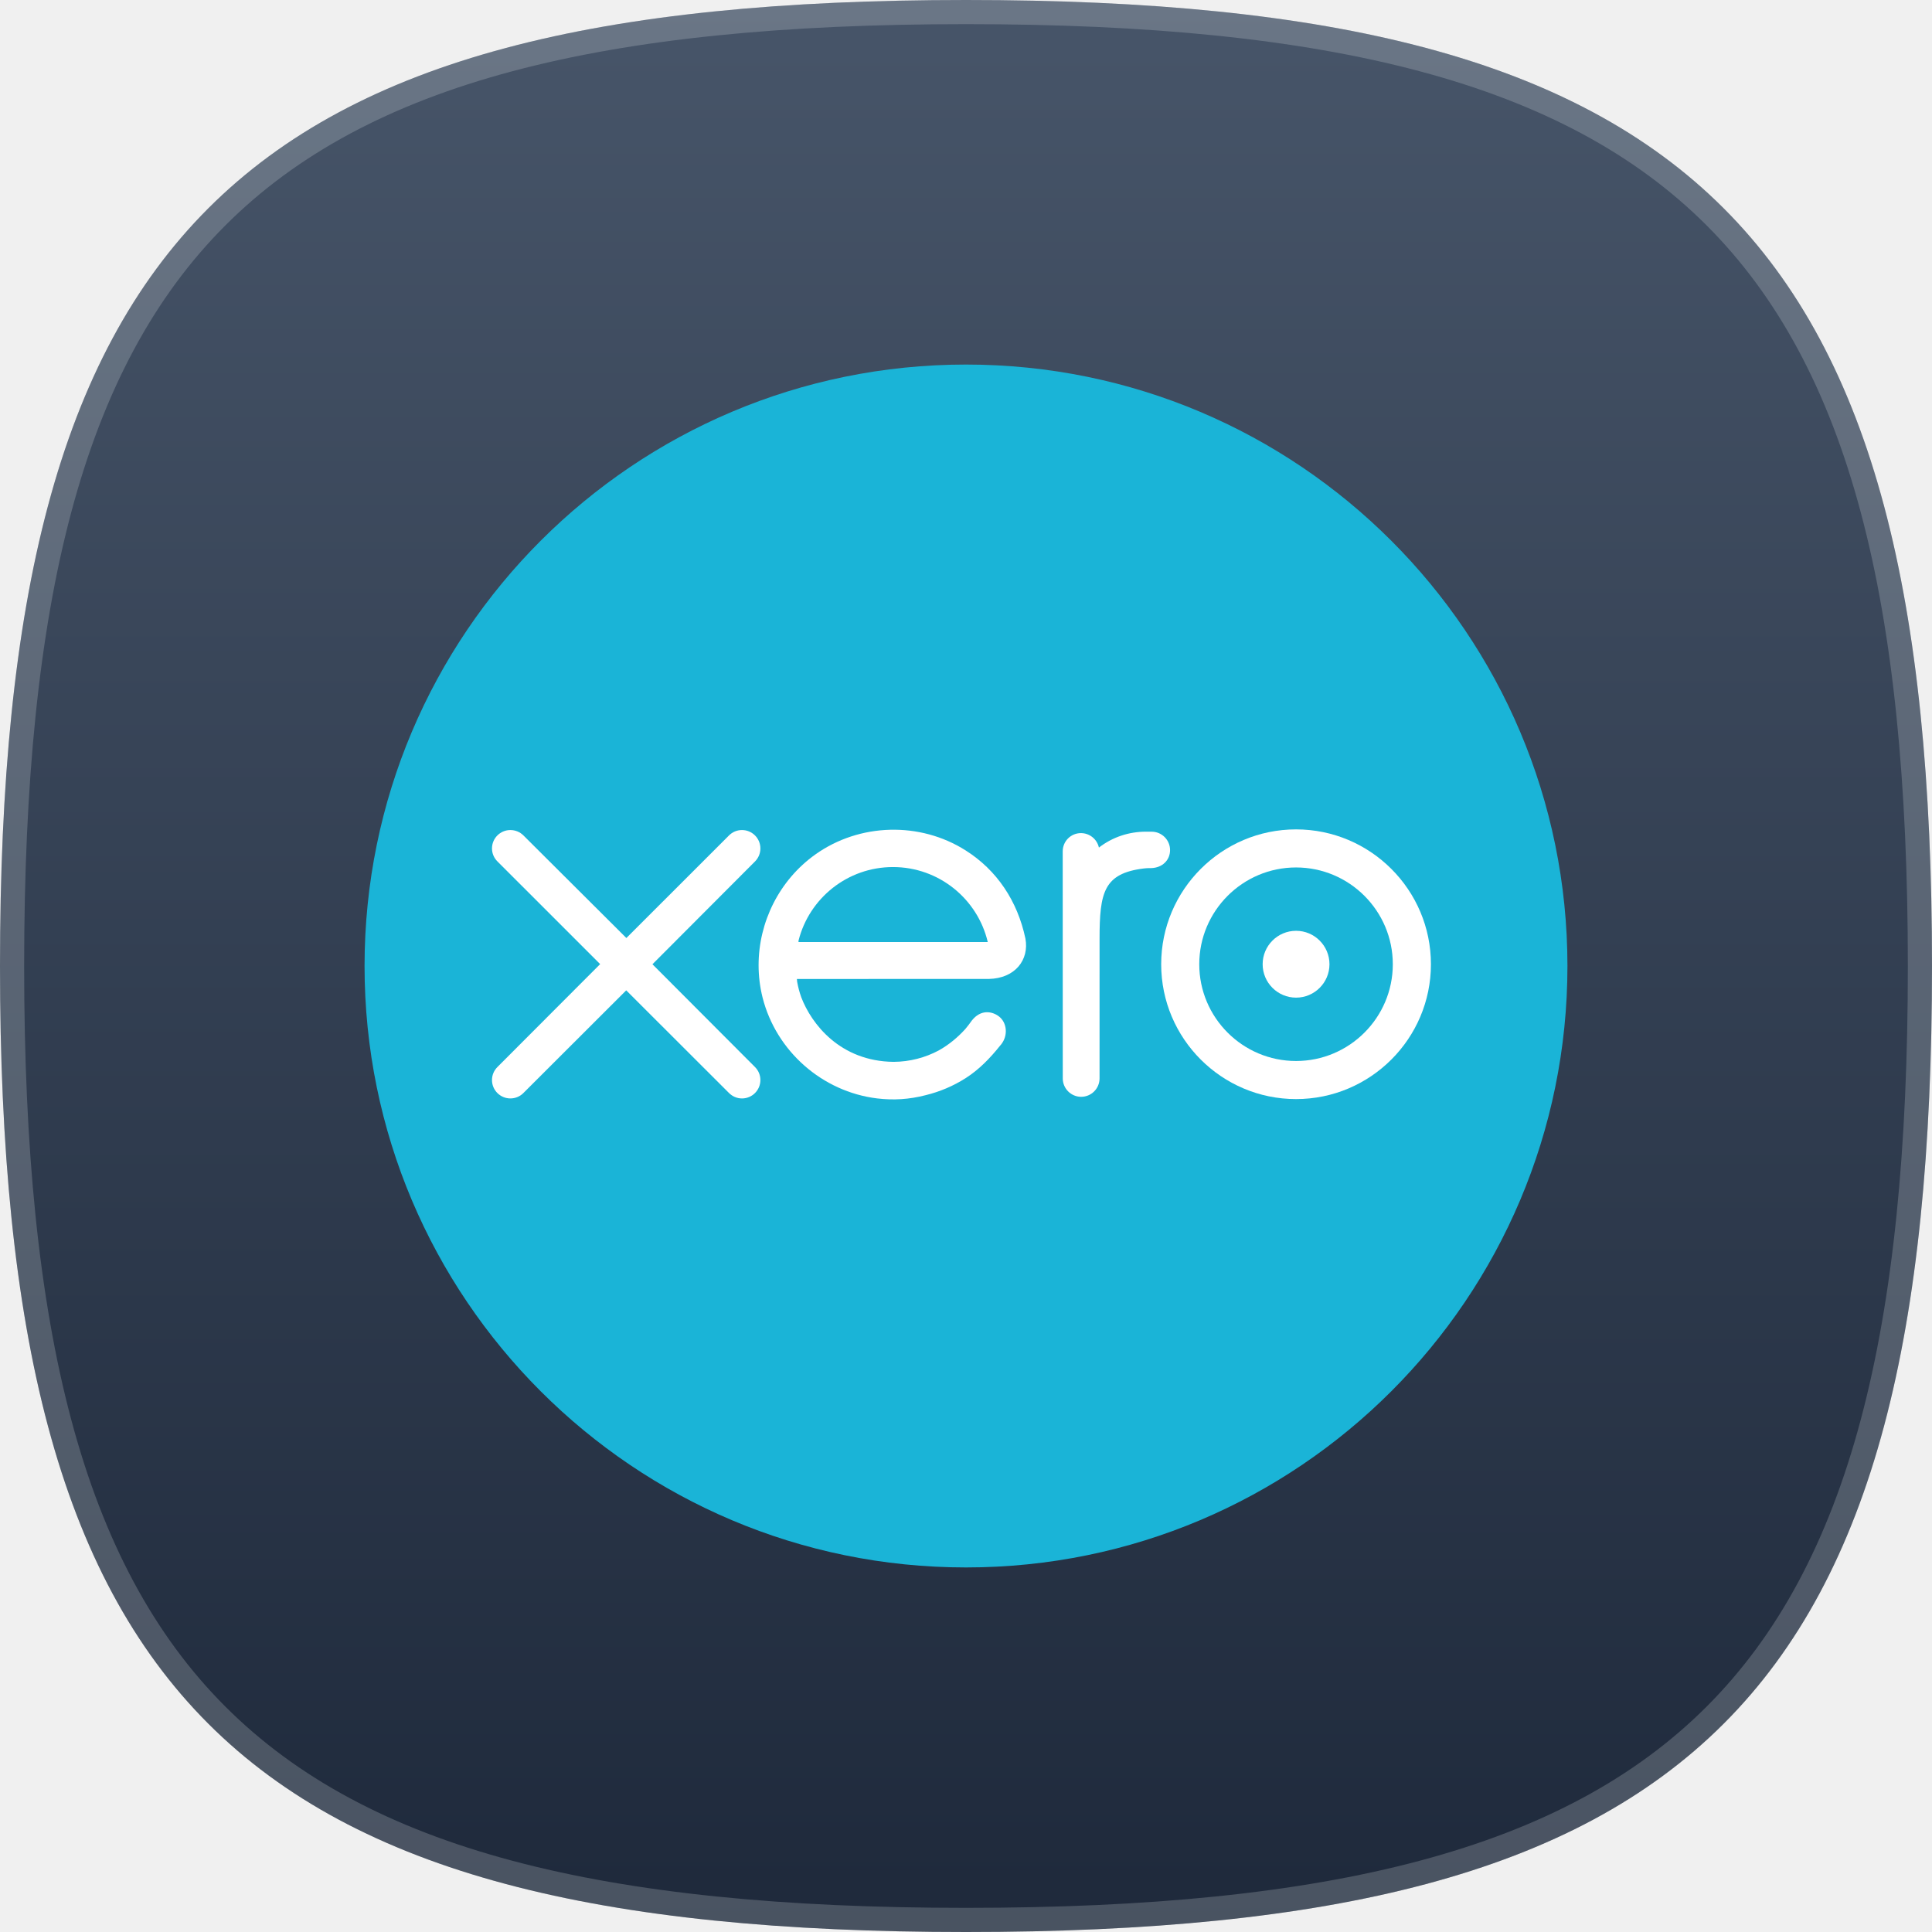
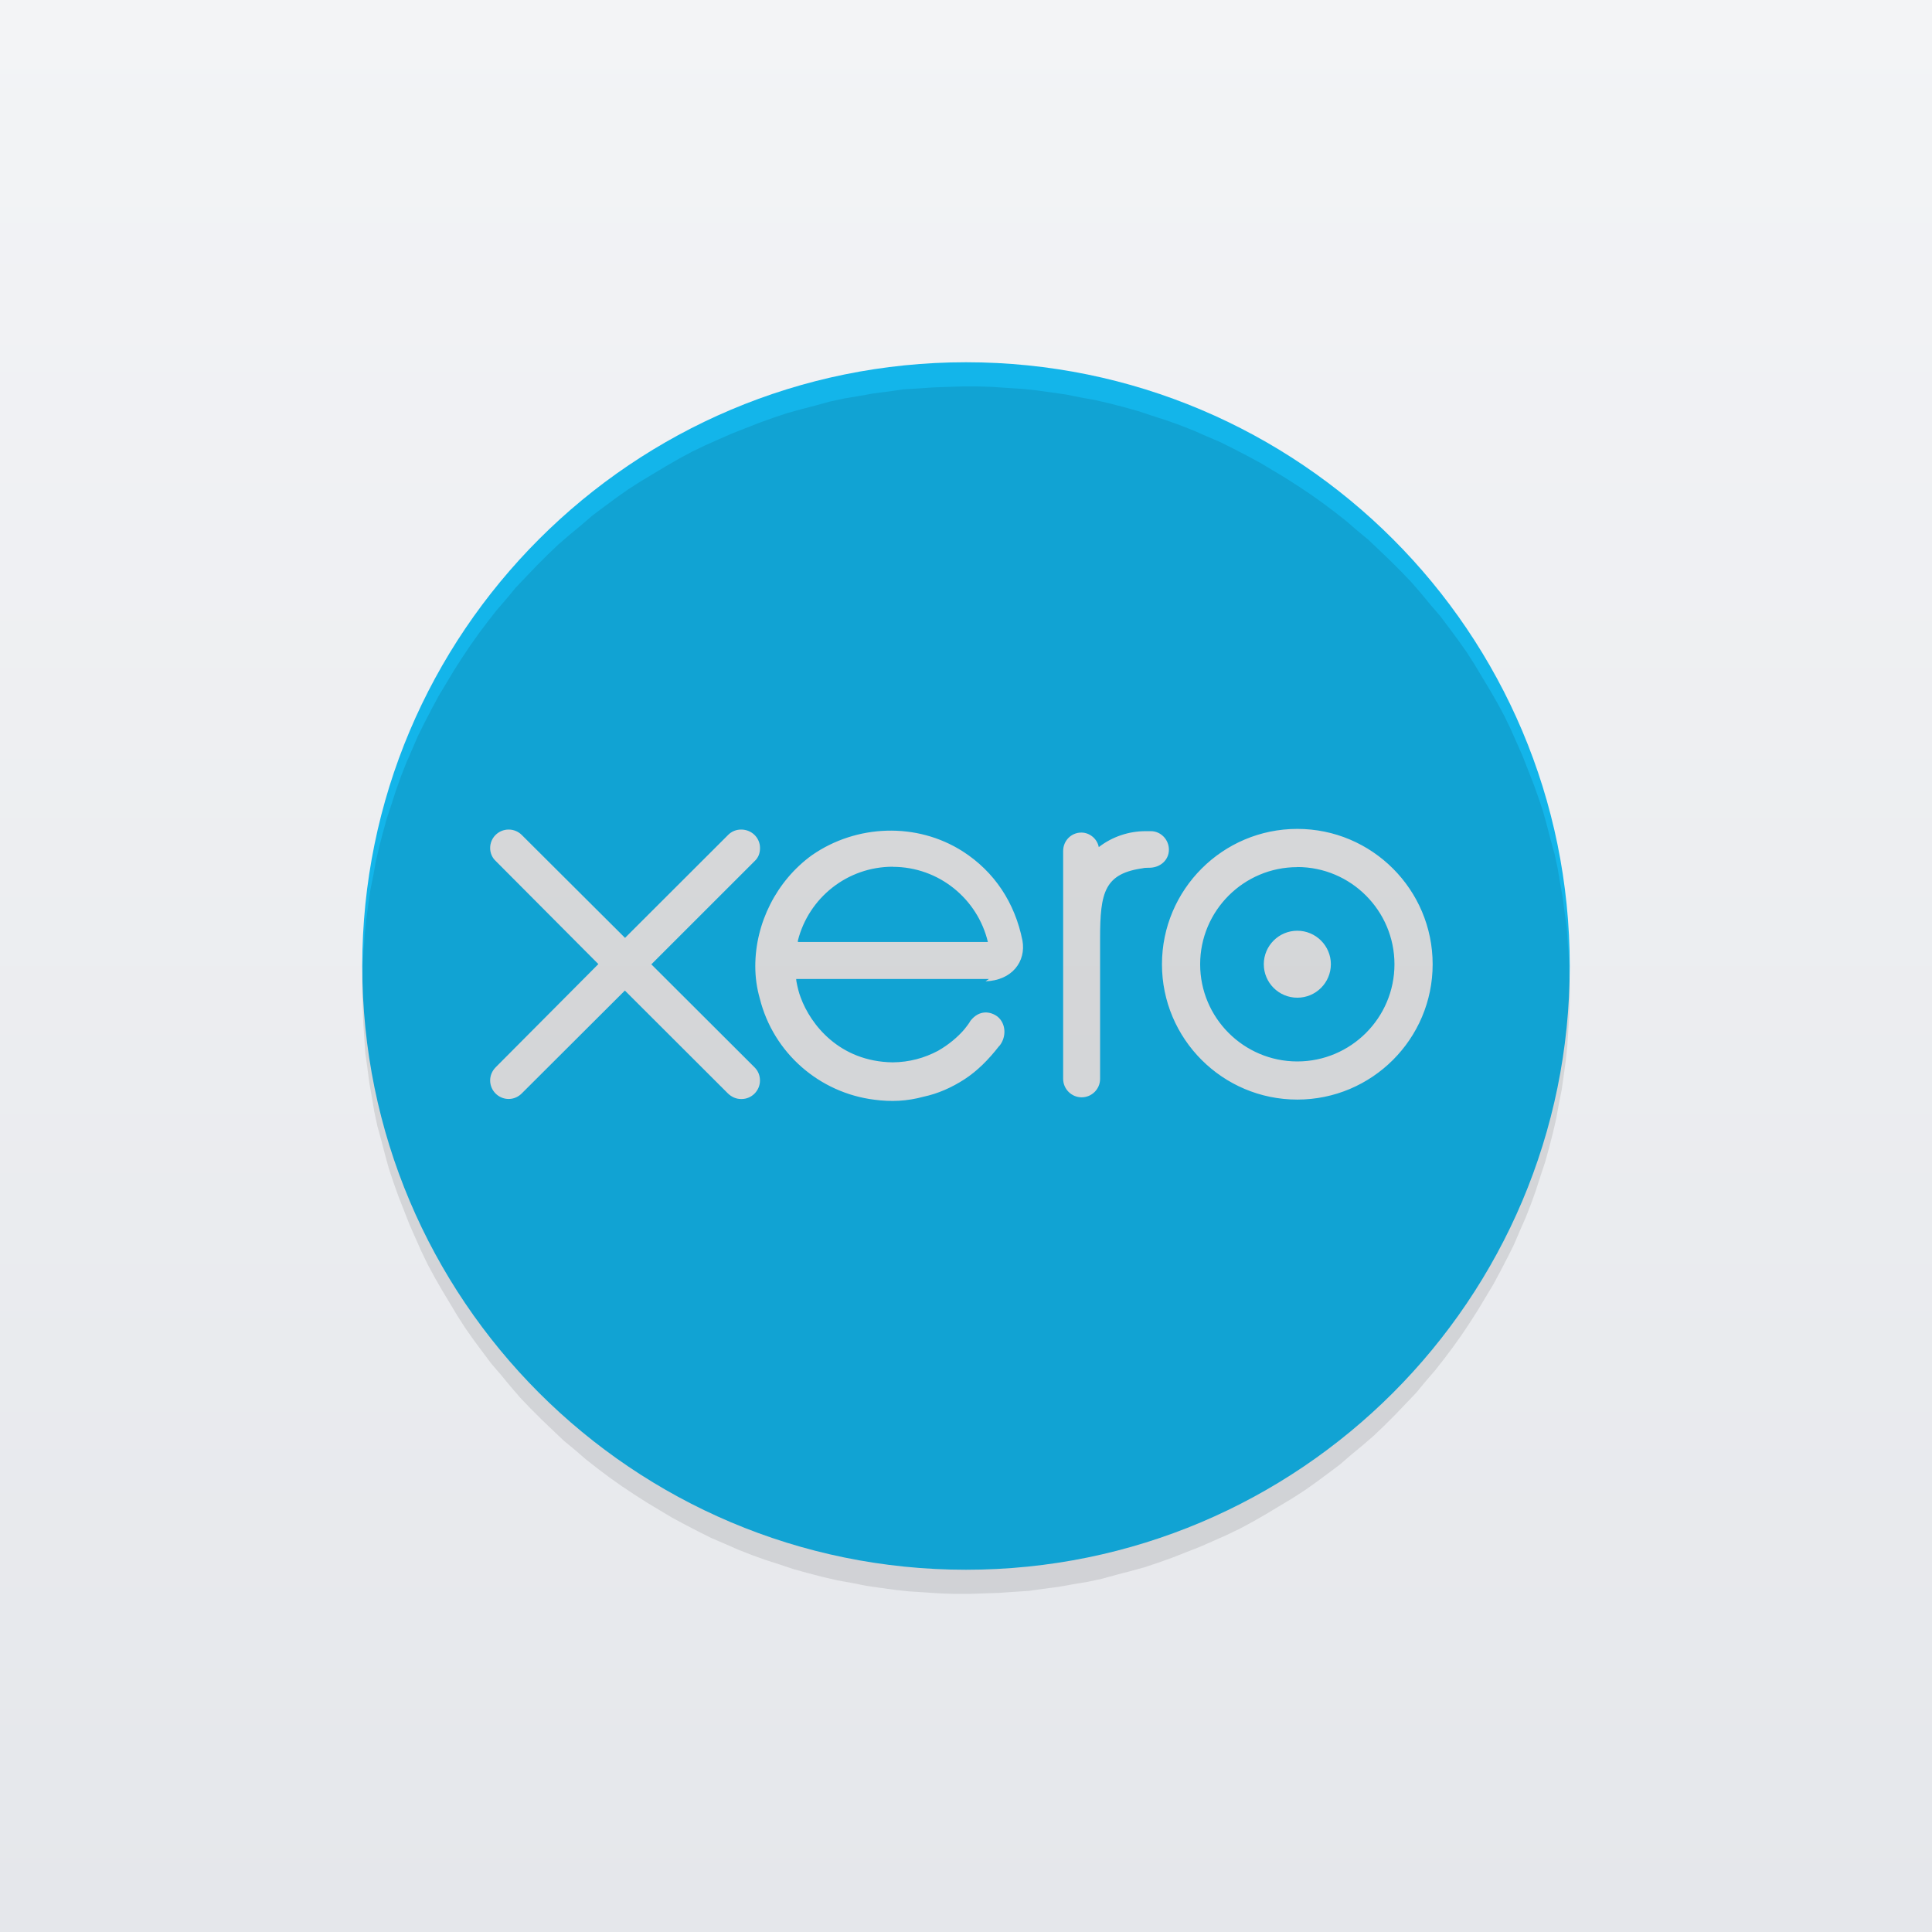
- <svg xmlns="http://www.w3.org/2000/svg" width="320" height="320" viewBox="0 0 320 320" fill="none">
-   <g clip-path="url(#clip0_1016_7745)">
-     <path d="M160 0C281.326 0 320 38.674 320 160C320 281.326 281.326 320 160 320C38.674 320 0 281.326 0 160C0 38.674 38.674 0 160 0Z" fill="url(#paint0_linear_1016_7745)" />
-     <path d="M160 2C220.573 2 259.85 11.683 284.083 35.917C308.317 60.15 318 99.427 318 160C318 220.573 308.317 259.85 284.083 284.083C259.85 308.317 220.573 318 160 318C99.427 318 60.15 308.317 35.917 284.083C11.683 259.85 2 220.573 2 160C2 99.427 11.683 60.15 35.917 35.917C60.15 11.683 99.427 2 160 2Z" stroke="#F8FAFC" stroke-opacity="0.2" stroke-width="4" />
-     <g clip-path="url(#clip1_1016_7745)">
-       <g clip-path="url(#clip2_1016_7745)">
-         <path d="M160 259.618C215.018 259.618 259.618 215.018 259.618 159.999C259.618 104.982 215.018 60.381 160 60.381C104.982 60.381 60.381 104.982 60.381 159.999C60.381 215.018 104.982 259.618 160 259.618Z" fill="#1AB4D7" />
-         <path d="M108.066 159.711L125.067 142.669C125.631 142.094 125.945 141.334 125.945 140.527C125.945 138.846 124.579 137.481 122.898 137.481C122.079 137.481 121.311 137.802 120.732 138.388C120.731 138.391 103.747 155.365 103.747 155.365L86.686 138.362C86.109 137.794 85.345 137.481 84.535 137.481C82.856 137.481 81.489 138.845 81.489 140.525C81.489 141.344 81.816 142.112 82.403 142.692L99.402 159.688L82.412 176.709C81.815 177.297 81.489 178.067 81.489 178.89C81.489 180.571 82.856 181.934 84.535 181.934C85.347 181.934 86.111 181.62 86.686 181.045L103.721 164.033L120.691 180.983C121.293 181.605 122.069 181.937 122.898 181.937C124.577 181.937 125.944 180.571 125.944 178.89C125.944 178.079 125.629 177.317 125.058 176.743L108.066 159.711Z" fill="white" />
-         <path d="M209.134 159.706C209.134 162.758 211.616 165.241 214.672 165.241C217.721 165.241 220.203 162.758 220.203 159.706C220.203 156.653 217.721 154.17 214.672 154.17C211.616 154.17 209.134 156.653 209.134 159.706Z" fill="white" />
-         <path d="M198.635 159.709C198.635 150.87 205.825 143.678 214.665 143.678C223.501 143.678 230.693 150.87 230.693 159.709C230.693 168.546 223.501 175.735 214.665 175.735C205.825 175.735 198.635 168.546 198.635 159.709M192.329 159.709C192.329 172.023 202.349 182.042 214.665 182.042C226.981 182.042 237.007 172.023 237.007 159.709C237.007 147.393 226.981 137.372 214.665 137.372C202.349 137.372 192.329 147.393 192.329 159.709Z" fill="white" />
-         <path d="M190.744 137.754L189.807 137.751C186.994 137.751 184.28 138.638 182.014 140.385C181.715 139.018 180.494 137.99 179.039 137.99C177.364 137.99 176.023 139.332 176.019 141.01C176.019 141.016 176.029 178.63 176.029 178.63C176.033 180.305 177.399 181.666 179.075 181.666C180.75 181.666 182.116 180.305 182.12 178.626C182.12 178.618 182.122 155.495 182.122 155.495C182.122 147.785 182.827 144.671 189.431 143.846C190.041 143.77 190.705 143.782 190.708 143.782C192.515 143.72 193.799 142.478 193.799 140.8C193.799 139.12 192.428 137.754 190.744 137.754" fill="white" />
-         <path d="M132.255 156.032C132.255 155.948 132.262 155.861 132.266 155.776C134.034 148.785 140.366 143.612 147.906 143.612C155.537 143.612 161.927 148.912 163.605 156.032H132.255ZM169.842 155.456C168.53 149.242 165.127 144.137 159.946 140.859C152.373 136.05 142.372 136.316 135.057 141.518C129.09 145.763 125.646 152.707 125.646 159.861C125.646 161.654 125.862 163.465 126.312 165.247C128.565 174.11 136.184 180.82 145.269 181.932C147.965 182.258 150.588 182.102 153.306 181.398C155.64 180.83 157.9 179.883 159.981 178.549C162.142 177.16 163.947 175.329 165.695 173.136C165.73 173.096 165.766 173.06 165.801 173.018C167.014 171.513 166.789 169.373 165.456 168.352C164.332 167.49 162.444 167.141 160.958 169.043C160.639 169.498 160.283 169.966 159.891 170.434C158.71 171.739 157.244 173.004 155.488 173.984C153.254 175.178 150.707 175.86 148 175.876C139.141 175.777 134.399 169.592 132.713 165.178C132.418 164.354 132.191 163.499 132.033 162.618C132.012 162.453 131.997 162.294 131.991 162.148C133.823 162.148 163.786 162.143 163.786 162.143C168.144 162.051 170.49 158.975 169.842 155.456Z" fill="white" />
-       </g>
-     </g>
+ <svg xmlns="http://www.w3.org/2000/svg" width="80" height="80" viewBox="0 0 80 80" fill="none">
+   <rect width="80" height="80" fill="url(#paint0_linear_xero)" />
+   <g transform="translate(15.000 15.000) scale(2.08333)">
+     <path d="M12 0C5.373 0 0 5.373 0 12s5.373 12 12 12 12-5.373 12-12S18.627 0 12 0zm6.585 14.655c-1.485 0-2.69-1.206-2.69-2.689 0-1.485 1.207-2.691 2.69-2.691 1.485 0 2.69 1.207 2.69 2.691s-1.207 2.689-2.69 2.689zM7.53 14.644c-.099 0-.192-.041-.267-.116l-2.043-2.04-2.052 2.047c-.069.068-.16.108-.258.108-.202 0-.368-.166-.368-.368 0-.099.04-.191.111-.263l2.04-2.05-2.038-2.047c-.075-.069-.113-.162-.113-.261 0-.203.166-.366.368-.366.098 0 .188.037.258.105l2.055 2.048 2.048-2.045c.069-.071.162-.108.26-.108.211 0 .375.165.375.366 0 .098-.029.188-.104.258l-2.056 2.055 2.055 2.051c.068.069.104.16.104.258 0 .202-.165.368-.365.368h-.01zm8.017-4.591c-.796.101-.882.476-.882 1.404v2.787c0 .202-.165.366-.366.366-.203 0-.367-.165-.368-.366v-4.53c0-.204.16-.366.362-.366.166 0 .316.125.346.289.27-.209.6-.317.93-.317h.105c.195 0 .359.165.359.368 0 .201-.164.352-.375.359 0 0-.09 0-.164.008l.053-.002zm-3.091 2.205H8.625c0 .019.003.037.006.057.02.105.045.211.083.31.194.531.765 1.275 1.829 1.29.33-.003.631-.086.9-.229.21-.12.391-.271.525-.428.045-.058.09-.112.12-.168.18-.229.405-.186.54-.083.164.135.18.391.045.57l-.016.016c-.21.27-.435.495-.689.66-.255.164-.525.284-.811.345-.33.09-.645.104-.975.06-1.095-.135-2.01-.93-2.28-2.01-.06-.21-.09-.42-.09-.645 0-.855.421-1.695 1.125-2.205.885-.615 2.085-.66 3-.075.63.405 1.035 1.021 1.185 1.771.075.419-.21.794-.734.81l.068-.046zm6.129-2.223c-1.064 0-1.931.865-1.931 1.931 0 1.064.866 1.931 1.931 1.931s1.931-.867 1.931-1.931c0-1.065-.866-1.933-1.931-1.933v.002zm0 2.595c-.367 0-.666-.297-.666-.666 0-.367.3-.665.666-.665.367 0 .667.299.667.665 0 .369-.3.667-.667.666zm-8.04-2.603c-.91 0-1.672.623-1.886 1.466v.03h3.776c-.203-.855-.973-1.494-1.891-1.494v-.002z" fill="#13B5EA" />
+   </g>
+   <g transform="translate(15.000 16.000) scale(2.08333)">
+     <path fill-rule="evenodd" fill="black" fill-opacity="0.1" d="M11.94 0.00 L11.64 0.01 L11.35 0.02 L11.06 0.04 L10.75 0.06 L10.47 0.10 L10.16 0.14 L9.88 0.19 L9.58 0.24 L9.30 0.30 L9.01 0.38 L8.74 0.45 L8.45 0.53 L8.18 0.62 L7.90 0.72 L7.62 0.83 L7.34 0.94 L7.09 1.05 L6.82 1.17 L6.55 1.30 L6.29 1.44 L6.03 1.59 L5.78 1.74 L5.53 1.89 L5.28 2.05 L5.04 2.22 L4.81 2.39 L4.57 2.57 L4.35 2.76 L4.12 2.95 L3.90 3.14 L3.69 3.34 L3.47 3.56 L3.25 3.79 L3.05 4.00 L2.86 4.23 L2.67 4.45 L2.49 4.68 L2.31 4.92 L2.14 5.16 L1.98 5.40 L1.82 5.65 L1.67 5.90 L1.52 6.15 L1.38 6.41 L1.24 6.68 L1.11 6.94 L0.99 7.22 L0.88 7.47 L0.77 7.75 L0.67 8.03 L0.58 8.31 L0.49 8.58 L0.41 8.87 L0.34 9.14 L0.27 9.44 L0.22 9.72 L0.16 10.02 L0.12 10.30 L0.08 10.59 L0.05 10.87 L0.03 11.18 L0.01 11.48 L0.00 11.77 L0.00 12.06 L0.01 12.36 L0.02 12.65 L0.04 12.94 L0.06 13.25 L0.10 13.53 L0.14 13.84 L0.19 14.12 L0.24 14.42 L0.30 14.70 L0.38 14.99 L0.45 15.26 L0.53 15.55 L0.62 15.82 L0.72 16.10 L0.83 16.38 L0.94 16.66 L1.05 16.91 L1.17 17.18 L1.30 17.45 L1.44 17.71 L1.59 17.97 L1.74 18.22 L1.89 18.47 L2.05 18.72 L2.22 18.96 L2.39 19.19 L2.57 19.43 L2.76 19.65 L2.95 19.88 L3.14 20.10 L3.34 20.31 L3.56 20.53 L3.79 20.75 L4.00 20.95 L4.23 21.14 L4.45 21.33 L4.68 21.51 L4.92 21.69 L5.16 21.86 L5.40 22.02 L5.65 22.18 L5.90 22.33 L6.15 22.48 L6.41 22.62 L6.68 22.76 L6.94 22.89 L7.22 23.01 L7.47 23.12 L7.75 23.23 L8.03 23.33 L8.31 23.42 L8.58 23.51 L8.87 23.59 L9.14 23.66 L9.44 23.73 L9.72 23.78 L10.02 23.84 L10.30 23.88 L10.59 23.92 L10.87 23.95 L11.18 23.97 L11.48 23.99 L11.77 24.00 L12.06 24.00 L12.36 23.99 L12.65 23.98 L12.94 23.96 L13.25 23.94 L13.53 23.90 L13.84 23.86 L14.12 23.81 L14.42 23.76 L14.70 23.70 L14.99 23.62 L15.26 23.55 L15.55 23.47 L15.82 23.38 L16.10 23.28 L16.38 23.17 L16.66 23.06 L16.91 22.95 L17.18 22.83 L17.45 22.70 L17.71 22.56 L17.97 22.41 L18.22 22.26 L18.47 22.11 L18.72 21.95 L18.96 21.78 L19.19 21.61 L19.43 21.43 L19.65 21.24 L19.88 21.05 L20.10 20.86 L20.31 20.66 L20.53 20.44 L20.75 20.21 L20.95 20.00 L21.14 19.77 L21.33 19.55 L21.51 19.32 L21.69 19.08 L21.86 18.84 L22.02 18.60 L22.18 18.35 L22.33 18.10 L22.48 17.85 L22.62 17.59 L22.76 17.32 L22.89 17.06 L23.01 16.78 L23.12 16.53 L23.23 16.25 L23.33 15.97 L23.42 15.69 L23.51 15.42 L23.59 15.13 L23.66 14.86 L23.73 14.56 L23.78 14.28 L23.84 13.98 L23.88 13.70 L23.92 13.41 L23.95 13.13 L23.97 12.82 L23.99 12.52 L24.00 12.23 L24.00 11.94 L23.99 11.64 L23.98 11.35 L23.96 11.06 L23.94 10.75 L23.90 10.47 L23.86 10.16 L23.81 9.88 L23.76 9.58 L23.70 9.30 L23.62 9.01 L23.55 8.74 L23.47 8.45 L23.38 8.18 L23.28 7.90 L23.17 7.62 L23.06 7.34 L22.95 7.09 L22.83 6.82 L22.70 6.55 L22.56 6.29 L22.41 6.03 L22.26 5.78 L22.11 5.53 L21.95 5.28 L21.78 5.04 L21.61 4.81 L21.43 4.57 L21.24 4.35 L21.05 4.12 L20.86 3.90 L20.66 3.69 L20.44 3.47 L20.21 3.25 L20.00 3.05 L19.77 2.86 L19.55 2.67 L19.32 2.49 L19.08 2.31 L18.84 2.14 L18.60 1.98 L18.35 1.82 L18.10 1.67 L17.85 1.52 L17.59 1.38 L17.32 1.24 L17.06 1.11 L16.78 0.99 L16.53 0.88 L16.25 0.77 L15.97 0.67 L15.69 0.58 L15.42 0.49 L15.13 0.41 L14.86 0.34 L14.56 0.27 L14.28 0.22 L13.98 0.16 L13.70 0.12 L13.41 0.08 L13.13 0.05 L12.82 0.03 L12.52 0.01 L12.23 0.00 Z" />
  </g>
  <defs>
-     <linearGradient id="paint0_linear_1016_7745" x1="160" y1="0" x2="160" y2="320" gradientUnits="userSpaceOnUse">
-       <stop stop-color="#475569" />
-       <stop offset="1" stop-color="#1E293B" />
+     <linearGradient id="paint0_linear_xero" x1="40" y1="0" x2="40" y2="80" gradientUnits="userSpaceOnUse">
+       <stop stop-color="#F3F4F6" />
+       <stop offset="1" stop-color="#E5E7EB" />
    </linearGradient>
-     <clipPath id="clip0_1016_7745">
-       <rect width="320" height="320" fill="white" />
-     </clipPath>
-     <clipPath id="clip1_1016_7745">
-       <rect width="240" height="240" fill="white" transform="translate(40 40)" />
-     </clipPath>
-     <clipPath id="clip2_1016_7745">
-       <rect width="200" height="200" fill="white" transform="translate(60 60)" />
-     </clipPath>
  </defs>
</svg>
